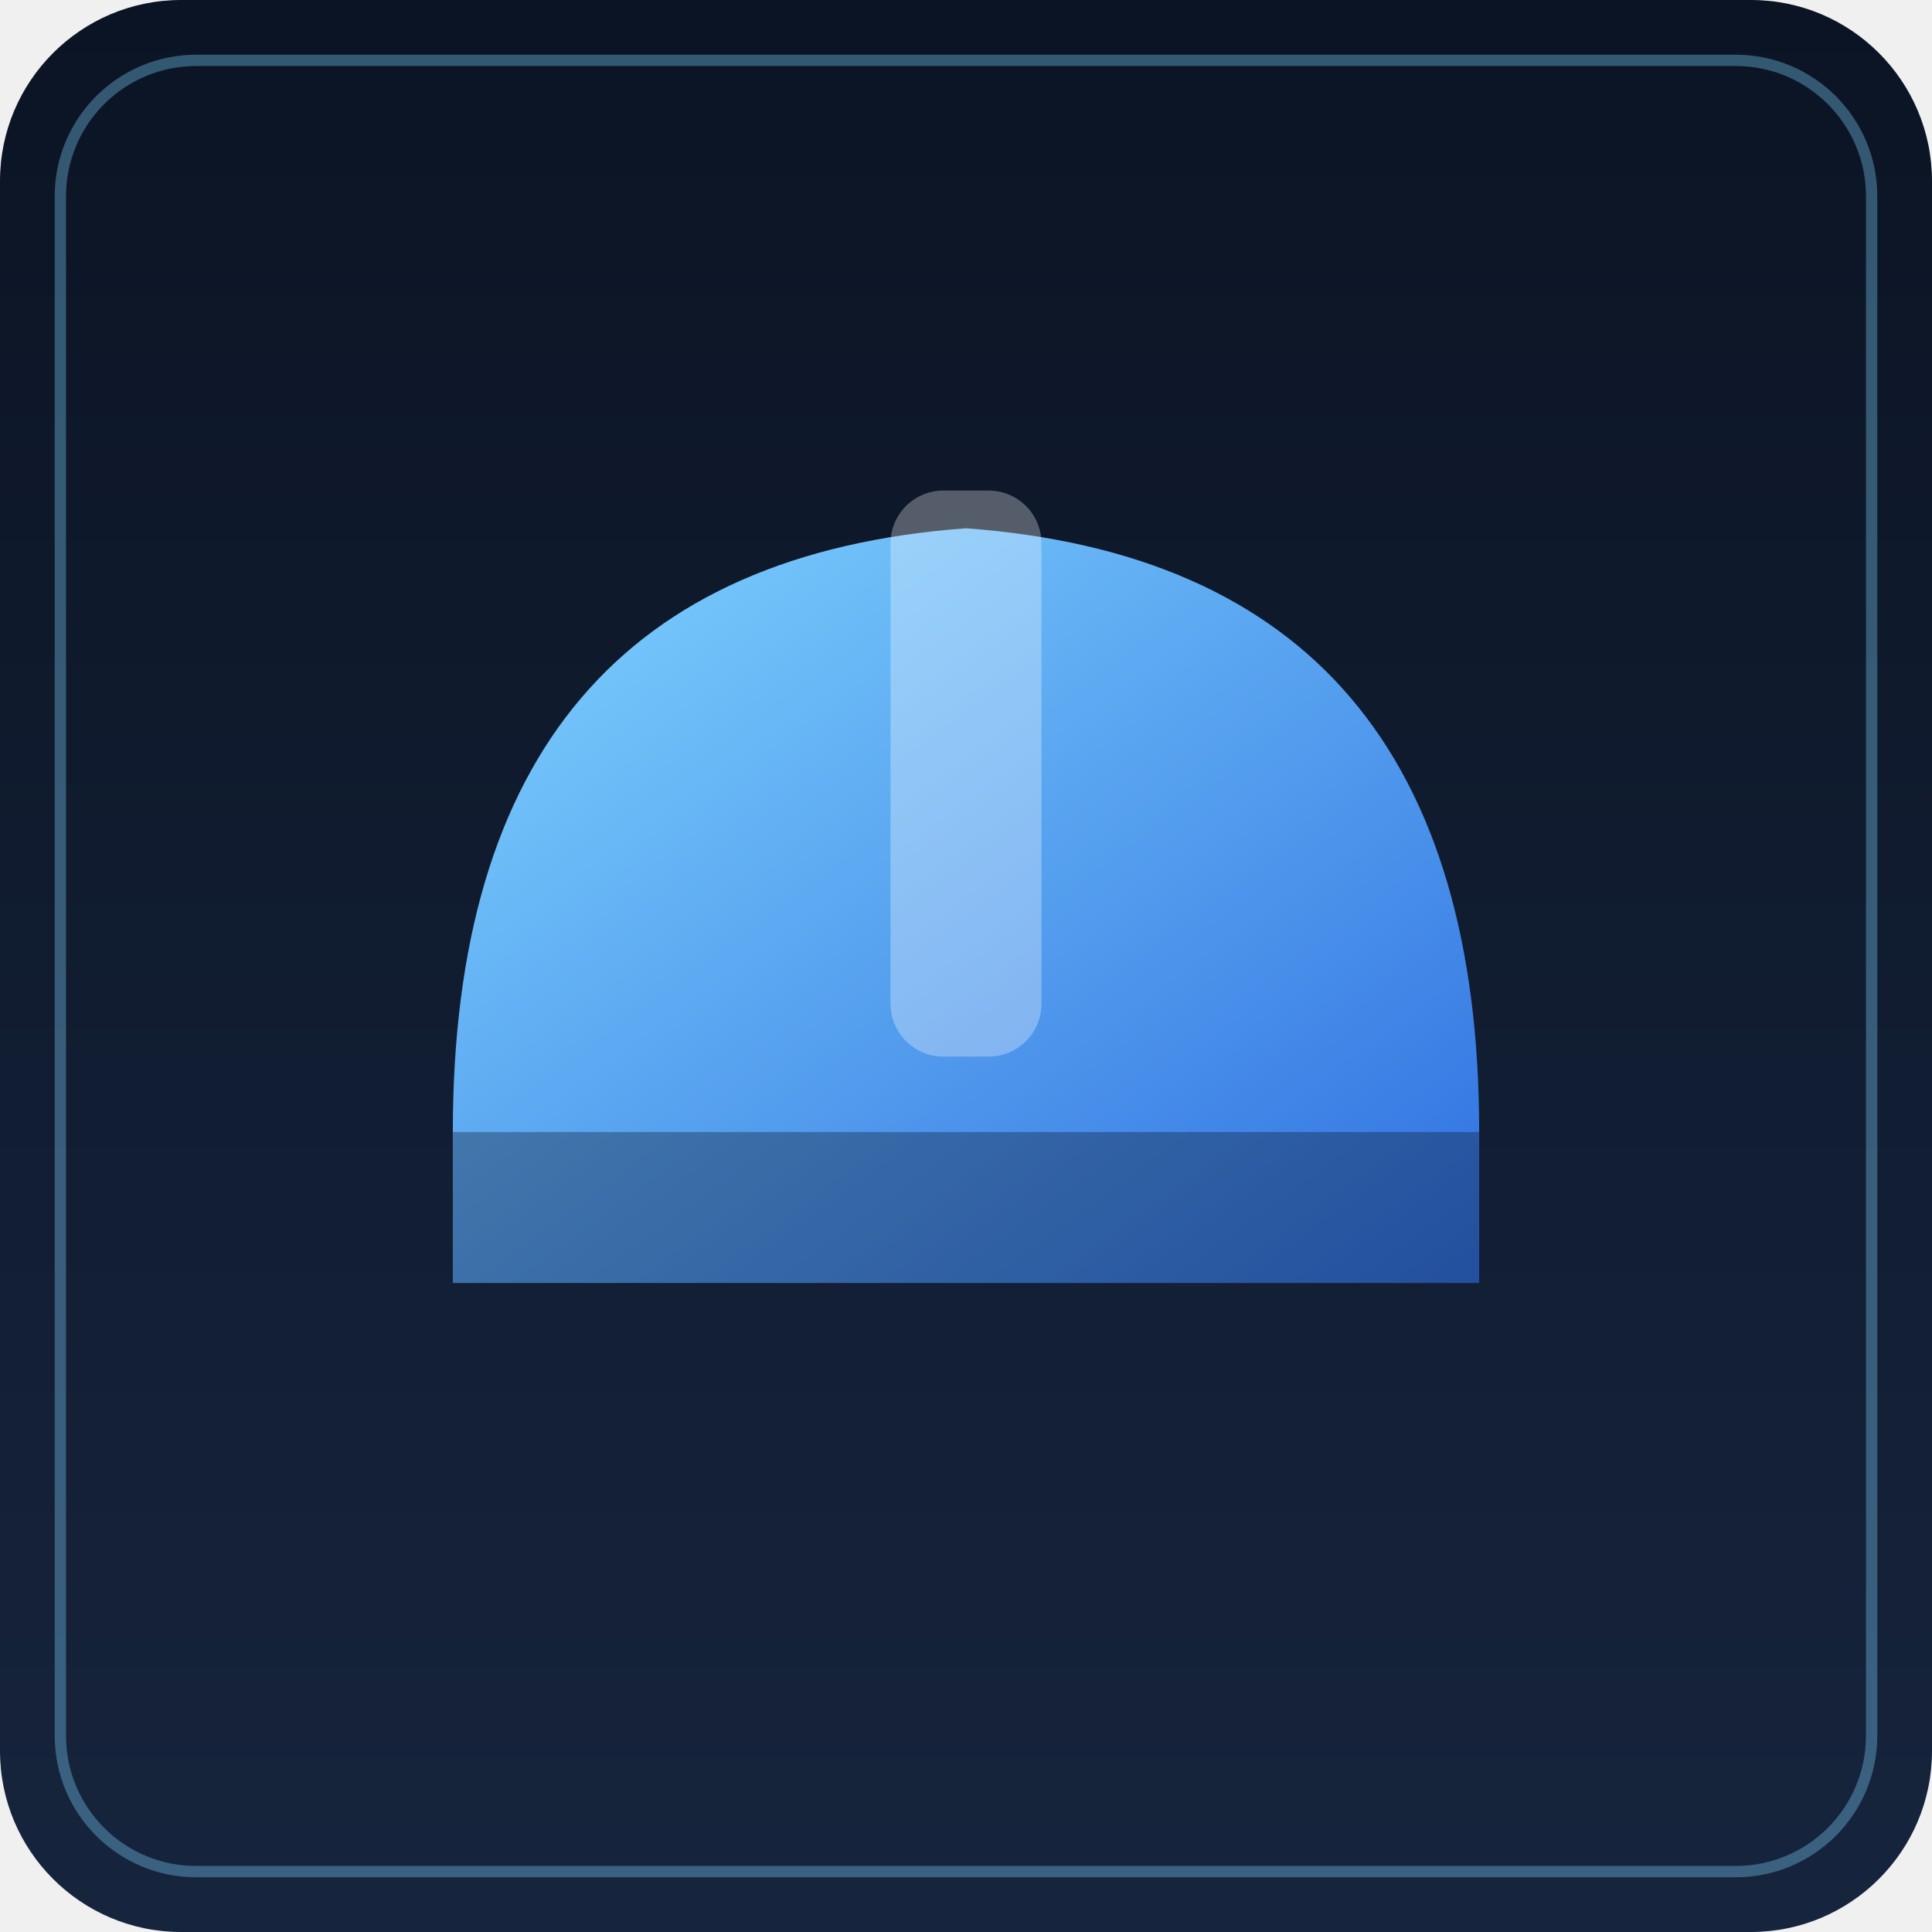
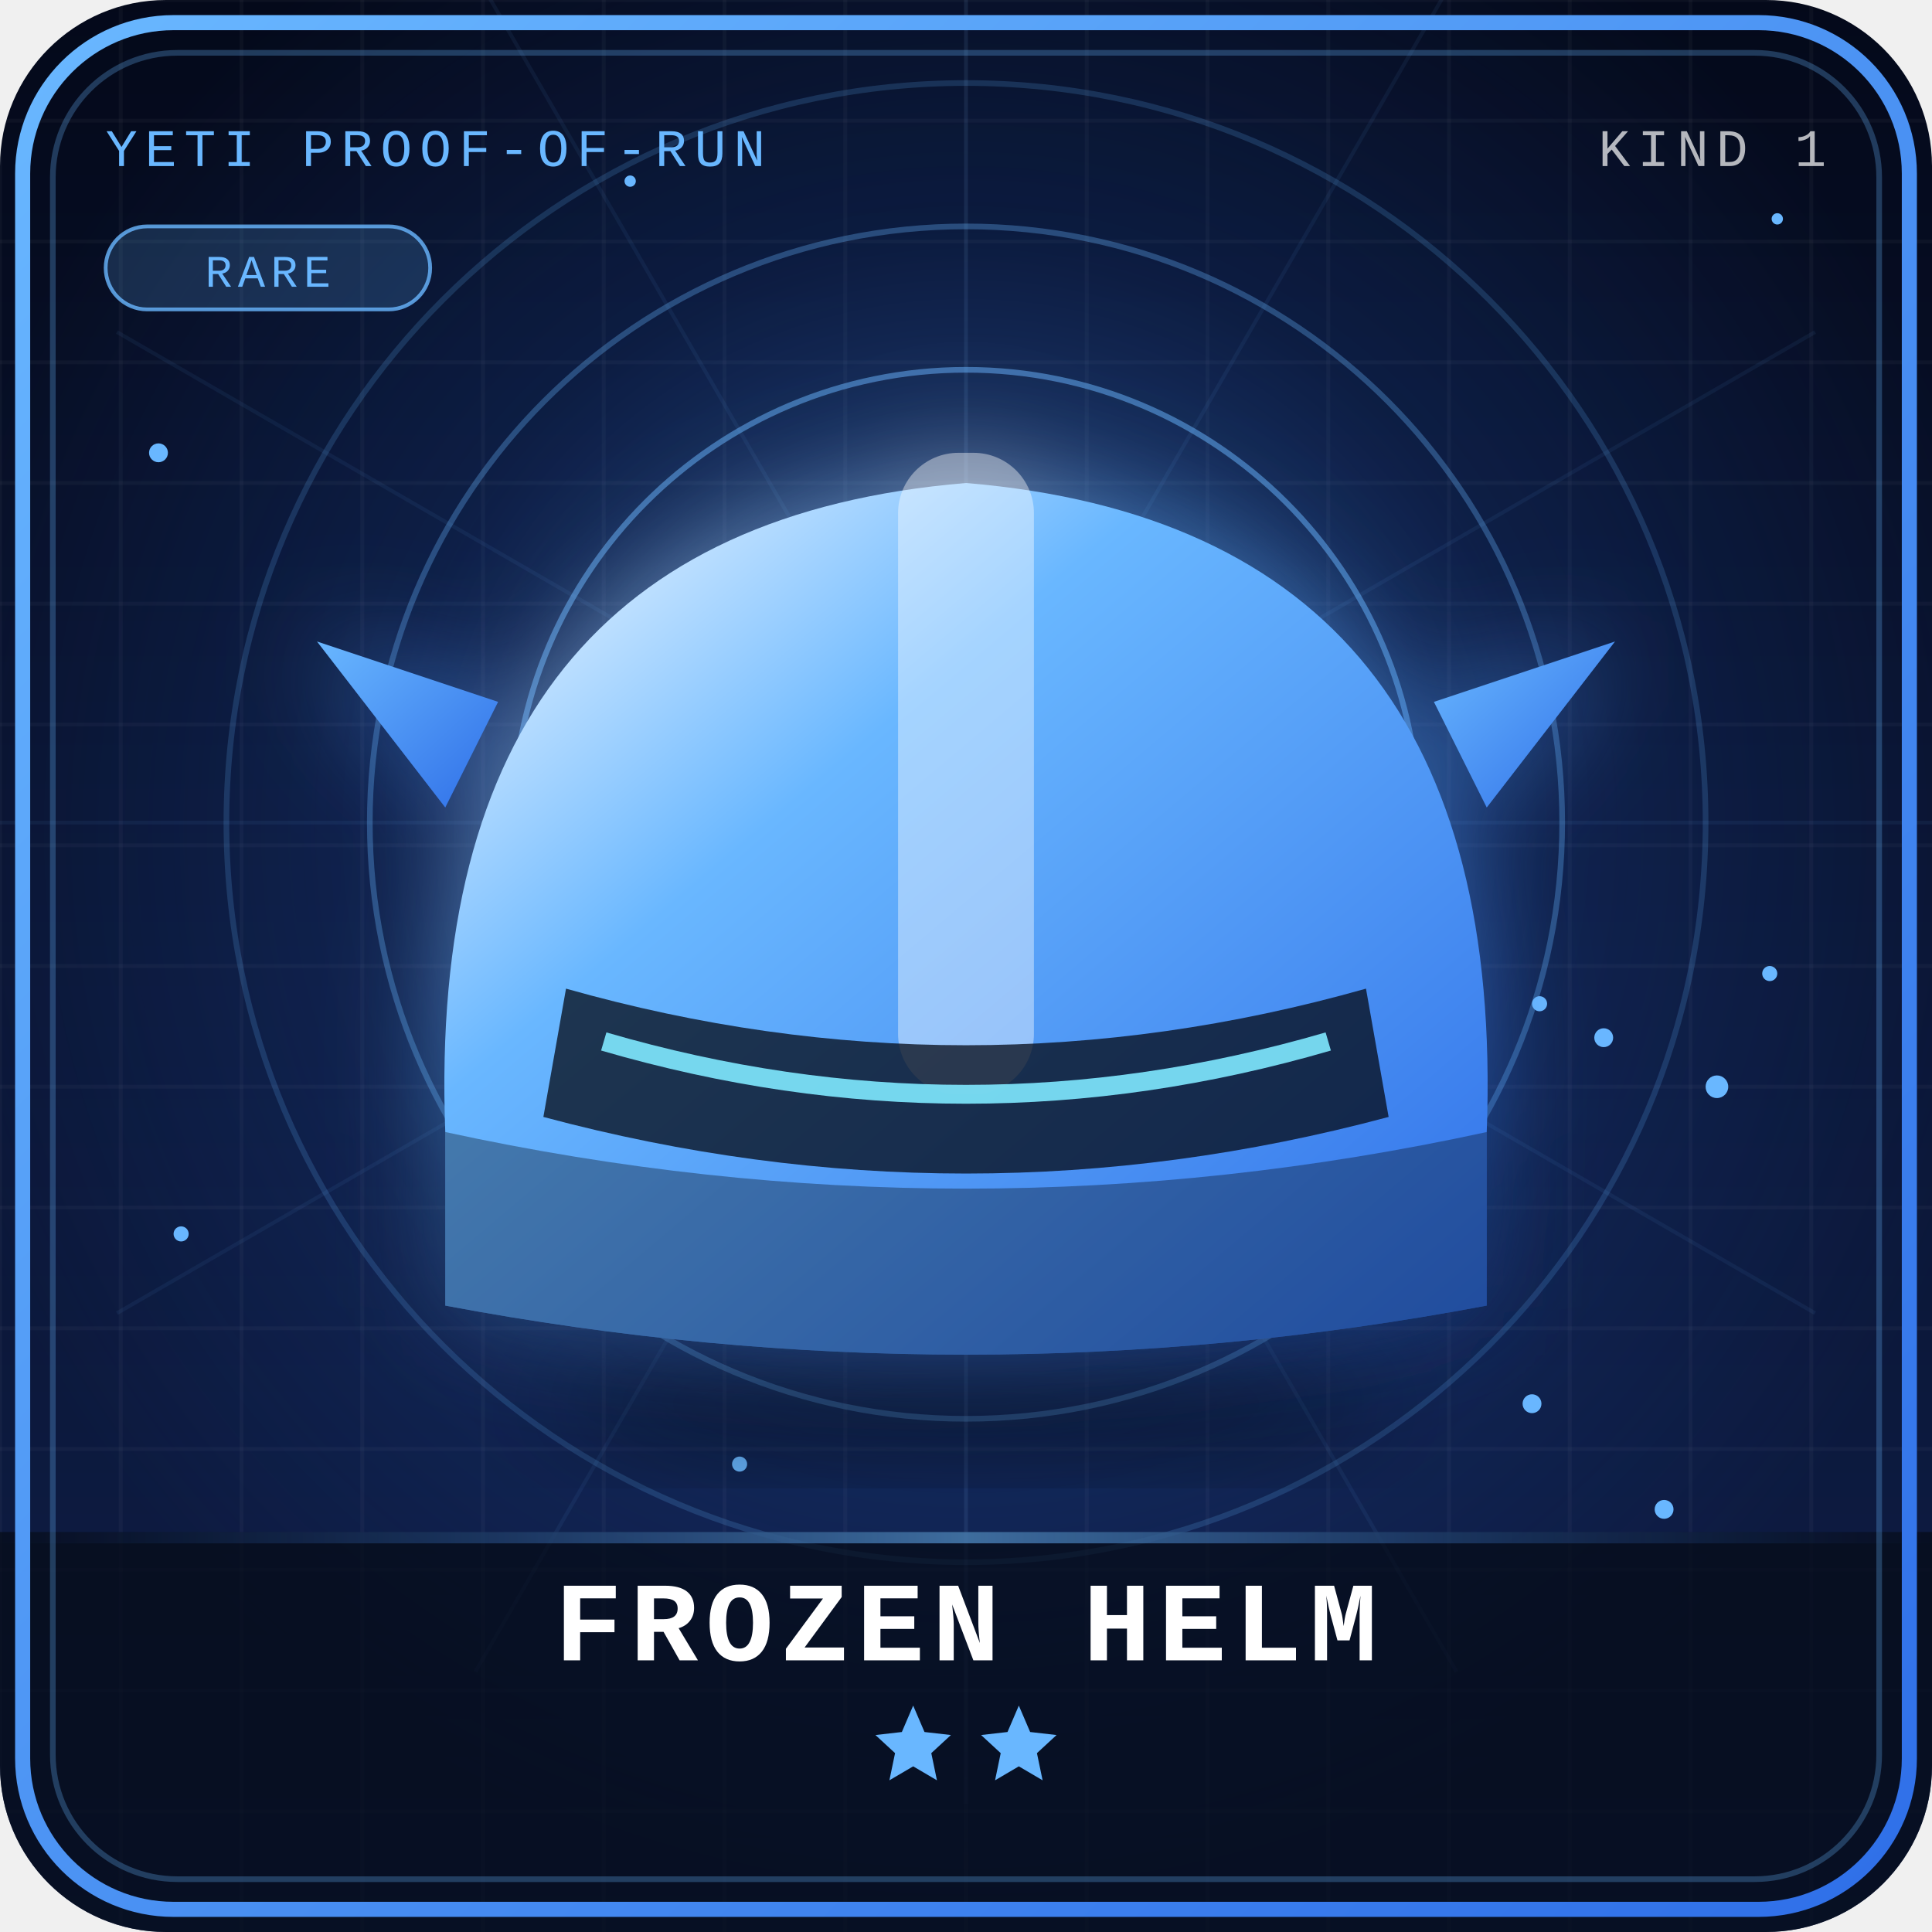
<svg xmlns="http://www.w3.org/2000/svg" viewBox="0 0 512 512">
  <defs>
    <linearGradient id="bg" x1="0" y1="0" x2="0" y2="1">
-       <stop offset="0" stop-color="#0b1424" />
-       <stop offset="1" stop-color="#16243d" />
+       <stop offset="0" stop-color="#04091a" />
+       <stop offset="1" stop-color="#0f1f4a" />
    </linearGradient>
+     <radialGradient id="rg" cx="50%" cy="43%" r="55%">
+       <stop offset="0" stop-color="#69b7ff" stop-opacity=".55" />
+       <stop offset=".55" stop-color="#2f6fe8" stop-opacity=".16" />
+       <stop offset="1" stop-color="#2f6fe8" stop-opacity="0" />
+     </radialGradient>
    <linearGradient id="g" x1="0" y1="0" x2="1" y2="1">
-       <stop offset="0" stop-color="#7fd4ff" />
-       <stop offset="1" stop-color="#2f6fe0" />
+       <stop offset="0" stop-color="#ffffff" />
+       <stop offset=".35" stop-color="#69b7ff" />
+       <stop offset="1" stop-color="#2f6fe8" />
    </linearGradient>
+     <linearGradient id="gd" x1="0" y1="0" x2="1" y2="1">
+       <stop offset="0" stop-color="#69b7ff" />
+       <stop offset="1" stop-color="#2f6fe8" />
+     </linearGradient>
+     <linearGradient id="bar" x1="0" y1="0" x2="1" y2="0">
+       <stop offset="0" stop-color="#2f6fe8" stop-opacity=".0" />
+       <stop offset=".5" stop-color="#69b7ff" stop-opacity=".55" />
+       <stop offset="1" stop-color="#2f6fe8" stop-opacity=".0" />
+     </linearGradient>
+     <linearGradient id="sh" x1="0" y1="0" x2="1" y2="0">
+       <stop offset="0" stop-color="#fff" stop-opacity="0" />
+       <stop offset=".5" stop-color="#fff" stop-opacity=".22" />
+       <stop offset="1" stop-color="#fff" stop-opacity="0" />
+     </linearGradient>
+     <filter id="blur" x="-30%" y="-30%" width="160%" height="160%">
+       <feGaussianBlur stdDeviation="14" />
+     </filter>
+     <clipPath id="card">
+       <rect width="512" height="512" rx="44" />
+     </clipPath>
  </defs>
-   <rect width="512" height="512" rx="48" fill="url(#bg)" />
-   <rect x="16" y="16" width="480" height="480" rx="36" fill="none" stroke="#7fd4ff" stroke-opacity=".35" stroke-width="3" />
-   <path d="M120 300 Q120 150 256 140 Q392 150 392 300 L392 340 L120 340 Z" fill="url(#g)" />
-   <rect x="120" y="300" width="272" height="40" fill="#0b1424" opacity=".35" />
-   <rect x="236" y="130" width="40" height="150" rx="14" fill="#fff" fill-opacity=".3" />
+   <g clip-path="url(#card)">
+     <rect width="512" height="512" fill="url(#bg)" />
+     <line x1="0" y1="0" x2="512" y2="0" stroke="#fff" stroke-opacity=".035" />
+     <line x1="0" y1="32" x2="512" y2="32" stroke="#fff" stroke-opacity=".035" />
+     <line x1="0" y1="64" x2="512" y2="64" stroke="#fff" stroke-opacity=".035" />
+     <line x1="0" y1="96" x2="512" y2="96" stroke="#fff" stroke-opacity=".035" />
+     <line x1="0" y1="128" x2="512" y2="128" stroke="#fff" stroke-opacity=".035" />
+     <line x1="0" y1="160" x2="512" y2="160" stroke="#fff" stroke-opacity=".035" />
+     <line x1="0" y1="192" x2="512" y2="192" stroke="#fff" stroke-opacity=".035" />
+     <line x1="0" y1="224" x2="512" y2="224" stroke="#fff" stroke-opacity=".035" />
+     <line x1="0" y1="256" x2="512" y2="256" stroke="#fff" stroke-opacity=".035" />
+     <line x1="0" y1="288" x2="512" y2="288" stroke="#fff" stroke-opacity=".035" />
+     <line x1="0" y1="320" x2="512" y2="320" stroke="#fff" stroke-opacity=".035" />
+     <line x1="0" y1="352" x2="512" y2="352" stroke="#fff" stroke-opacity=".035" />
+     <line x1="0" y1="384" x2="512" y2="384" stroke="#fff" stroke-opacity=".035" />
+     <line x1="0" y1="416" x2="512" y2="416" stroke="#fff" stroke-opacity=".035" />
+     <line x1="0" y1="448" x2="512" y2="448" stroke="#fff" stroke-opacity=".035" />
+     <line x1="0" y1="480" x2="512" y2="480" stroke="#fff" stroke-opacity=".035" />
+     <line x1="0" y1="0" x2="0" y2="512" stroke="#fff" stroke-opacity=".035" />
+     <line x1="32" y1="0" x2="32" y2="512" stroke="#fff" stroke-opacity=".035" />
+     <line x1="64" y1="0" x2="64" y2="512" stroke="#fff" stroke-opacity=".035" />
+     <line x1="96" y1="0" x2="96" y2="512" stroke="#fff" stroke-opacity=".035" />
+     <line x1="128" y1="0" x2="128" y2="512" stroke="#fff" stroke-opacity=".035" />
+     <line x1="160" y1="0" x2="160" y2="512" stroke="#fff" stroke-opacity=".035" />
+     <line x1="192" y1="0" x2="192" y2="512" stroke="#fff" stroke-opacity=".035" />
+     <line x1="224" y1="0" x2="224" y2="512" stroke="#fff" stroke-opacity=".035" />
+     <line x1="256" y1="0" x2="256" y2="512" stroke="#fff" stroke-opacity=".035" />
+     <line x1="288" y1="0" x2="288" y2="512" stroke="#fff" stroke-opacity=".035" />
+     <line x1="320" y1="0" x2="320" y2="512" stroke="#fff" stroke-opacity=".035" />
+     <line x1="352" y1="0" x2="352" y2="512" stroke="#fff" stroke-opacity=".035" />
+     <line x1="384" y1="0" x2="384" y2="512" stroke="#fff" stroke-opacity=".035" />
+     <line x1="416" y1="0" x2="416" y2="512" stroke="#fff" stroke-opacity=".035" />
+     <line x1="448" y1="0" x2="448" y2="512" stroke="#fff" stroke-opacity=".035" />
+     <line x1="480" y1="0" x2="480" y2="512" stroke="#fff" stroke-opacity=".035" />
+     <rect width="512" height="512" fill="url(#rg)" />
+     <line x1="256" y1="218" x2="516" y2="218" stroke="#69b7ff" stroke-opacity=".07" />
+     <line x1="256" y1="218" x2="481" y2="348" stroke="#69b7ff" stroke-opacity=".07" />
+     <line x1="256" y1="218" x2="386" y2="443" stroke="#69b7ff" stroke-opacity=".07" />
+     <line x1="256" y1="218" x2="256" y2="478" stroke="#69b7ff" stroke-opacity=".07" />
+     <line x1="256" y1="218" x2="126" y2="443" stroke="#69b7ff" stroke-opacity=".07" />
+     <line x1="256" y1="218" x2="31" y2="348" stroke="#69b7ff" stroke-opacity=".07" />
+     <line x1="256" y1="218" x2="-4" y2="218" stroke="#69b7ff" stroke-opacity=".07" />
+     <line x1="256" y1="218" x2="31" y2="88" stroke="#69b7ff" stroke-opacity=".07" />
+     <line x1="256" y1="218" x2="126" y2="-7" stroke="#69b7ff" stroke-opacity=".07" />
+     <line x1="256" y1="218" x2="256" y2="-42" stroke="#69b7ff" stroke-opacity=".07" />
+     <line x1="256" y1="218" x2="386" y2="-7" stroke="#69b7ff" stroke-opacity=".07" />
+     <line x1="256" y1="218" x2="481" y2="88" stroke="#69b7ff" stroke-opacity=".07" />
+     <circle cx="256" cy="218" r="120" fill="none" stroke="#69b7ff" stroke-opacity="0.5" stroke-width="1.5" />
+     <circle cx="256" cy="218" r="158" fill="none" stroke="#69b7ff" stroke-opacity="0.32" stroke-width="1.5" />
+     <circle cx="256" cy="218" r="196" fill="none" stroke="#69b7ff" stroke-opacity="0.18" stroke-width="1.5" />
+     <circle cx="471" cy="58" r="1.5" fill="#69b7ff">
+       <animate attributeName="opacity" values="0.1;0.95;0.1" dur="2.8s" begin="-3.3s" repeatCount="indefinite" />
+       <animateTransform attributeName="transform" type="translate" values="0 0;0 -18;0 0" dur="4.8s" begin="-3.3s" repeatCount="indefinite" />
+     </circle>
+     <circle cx="406" cy="372" r="2.5" fill="#69b7ff">
+       <animate attributeName="opacity" values="0.1;0.95;0.1" dur="3.4s" begin="-0.8s" repeatCount="indefinite" />
+       <animateTransform attributeName="transform" type="translate" values="0 0;0 -18;0 0" dur="5.7s" begin="-0.8s" repeatCount="indefinite" />
+     </circle>
+     <circle cx="48" cy="327" r="2" fill="#69b7ff">
+       <animate attributeName="opacity" values="0.1;0.95;0.1" dur="6.0s" begin="-2.6s" repeatCount="indefinite" />
+       <animateTransform attributeName="transform" type="translate" values="0 0;0 -18;0 0" dur="10.2s" begin="-2.6s" repeatCount="indefinite" />
+     </circle>
+     <circle cx="441" cy="400" r="2.5" fill="#69b7ff">
+       <animate attributeName="opacity" values="0.1;0.95;0.1" dur="4.4s" begin="-1.8s" repeatCount="indefinite" />
+       <animateTransform attributeName="transform" type="translate" values="0 0;0 -18;0 0" dur="7.5s" begin="-1.8s" repeatCount="indefinite" />
+     </circle>
+     <circle cx="167" cy="48" r="1.5" fill="#69b7ff">
+       <animate attributeName="opacity" values="0.1;0.95;0.1" dur="3.8s" begin="-3.7s" repeatCount="indefinite" />
+       <animateTransform attributeName="transform" type="translate" values="0 0;0 -18;0 0" dur="6.4s" begin="-3.7s" repeatCount="indefinite" />
+     </circle>
+     <circle cx="224" cy="246" r="2" fill="#69b7ff">
+       <animate attributeName="opacity" values="0.1;0.95;0.1" dur="4.5s" begin="-0.9s" repeatCount="indefinite" />
+       <animateTransform attributeName="transform" type="translate" values="0 0;0 -18;0 0" dur="7.6s" begin="-0.9s" repeatCount="indefinite" />
+     </circle>
+     <circle cx="42" cy="120" r="2.5" fill="#69b7ff">
+       <animate attributeName="opacity" values="0.1;0.95;0.1" dur="3.1s" begin="-2.0s" repeatCount="indefinite" />
+       <animateTransform attributeName="transform" type="translate" values="0 0;0 -18;0 0" dur="5.3s" begin="-2.0s" repeatCount="indefinite" />
+     </circle>
+     <circle cx="214" cy="293" r="2" fill="#69b7ff">
+       <animate attributeName="opacity" values="0.1;0.95;0.1" dur="6.0s" begin="-1.8s" repeatCount="indefinite" />
+       <animateTransform attributeName="transform" type="translate" values="0 0;0 -18;0 0" dur="10.2s" begin="-1.8s" repeatCount="indefinite" />
+     </circle>
+     <circle cx="242" cy="298" r="2.5" fill="#69b7ff">
+       <animate attributeName="opacity" values="0.1;0.95;0.1" dur="5.3s" begin="-1.4s" repeatCount="indefinite" />
+       <animateTransform attributeName="transform" type="translate" values="0 0;0 -18;0 0" dur="8.9s" begin="-1.4s" repeatCount="indefinite" />
+     </circle>
+     <circle cx="469" cy="258" r="2" fill="#69b7ff">
+       <animate attributeName="opacity" values="0.1;0.95;0.1" dur="5.8s" begin="-1.6s" repeatCount="indefinite" />
+       <animateTransform attributeName="transform" type="translate" values="0 0;0 -18;0 0" dur="9.9s" begin="-1.6s" repeatCount="indefinite" />
+     </circle>
+     <circle cx="408" cy="266" r="2" fill="#69b7ff">
+       <animate attributeName="opacity" values="0.1;0.95;0.1" dur="4.2s" begin="-3.7s" repeatCount="indefinite" />
+       <animateTransform attributeName="transform" type="translate" values="0 0;0 -18;0 0" dur="7.2s" begin="-3.7s" repeatCount="indefinite" />
+     </circle>
+     <circle cx="286" cy="293" r="2.5" fill="#69b7ff">
+       <animate attributeName="opacity" values="0.1;0.95;0.1" dur="4.8s" begin="-1.8s" repeatCount="indefinite" />
+       <animateTransform attributeName="transform" type="translate" values="0 0;0 -18;0 0" dur="8.2s" begin="-1.8s" repeatCount="indefinite" />
+     </circle>
+     <circle cx="266" cy="209" r="3" fill="#69b7ff">
+       <animate attributeName="opacity" values="0.1;0.95;0.1" dur="4.2s" begin="-0.9s" repeatCount="indefinite" />
+       <animateTransform attributeName="transform" type="translate" values="0 0;0 -18;0 0" dur="7.1s" begin="-0.9s" repeatCount="indefinite" />
+     </circle>
+     <circle cx="196" cy="388" r="2" fill="#69b7ff">
+       <animate attributeName="opacity" values="0.1;0.95;0.1" dur="5.6s" begin="-2.5s" repeatCount="indefinite" />
+       <animateTransform attributeName="transform" type="translate" values="0 0;0 -18;0 0" dur="9.5s" begin="-2.5s" repeatCount="indefinite" />
+     </circle>
+     <circle cx="425" cy="275" r="2.5" fill="#69b7ff">
+       <animate attributeName="opacity" values="0.1;0.95;0.1" dur="3.6s" begin="-3.2s" repeatCount="indefinite" />
+       <animateTransform attributeName="transform" type="translate" values="0 0;0 -18;0 0" dur="6.1s" begin="-3.2s" repeatCount="indefinite" />
+     </circle>
+     <circle cx="455" cy="288" r="3" fill="#69b7ff">
+       <animate attributeName="opacity" values="0.1;0.95;0.1" dur="3.6s" begin="-0.8s" repeatCount="indefinite" />
+       <animateTransform attributeName="transform" type="translate" values="0 0;0 -18;0 0" dur="6.1s" begin="-0.8s" repeatCount="indefinite" />
+     </circle>
+     <ellipse cx="256" cy="372" rx="110" ry="14" fill="#000" opacity=".45" filter="url(#blur)" />
+     <g>
+       <animateTransform attributeName="transform" type="translate" values="0 0;0 -9;0 0" dur="3.6s" repeatCount="indefinite" />
+       <g filter="url(#blur)" opacity=".5">
+         <g>
+           <path d="M118 300 Q112 140 256 128 Q400 140 394 300 L394 346 Q256 372 118 346 Z" fill="url(#g)" />
+           <path d="M118 300 Q256 330 394 300 L394 346 Q256 372 118 346 Z" fill="#050a16" fill-opacity=".35" />
+           <rect x="238" y="120" width="36" height="170" rx="16" fill="#fff" fill-opacity=".4" />
+           <path d="M150 262 Q256 292 362 262 L368 296 Q256 326 144 296 Z" fill="#050a16" fill-opacity=".75" />
+           <path d="M160 276 Q256 304 352 276" fill="none" stroke="#7fe9ff" stroke-width="5" opacity=".9" />
+           <polygon points="118,214 84,170 132,186" fill="url(#gd)" />
+           <polygon points="394,214 428,170 380,186" fill="url(#gd)" />
+         </g>
+       </g>
+       <g>
+         <path d="M118 300 Q112 140 256 128 Q400 140 394 300 L394 346 Q256 372 118 346 Z" fill="url(#g)" />
+         <path d="M118 300 Q256 330 394 300 L394 346 Q256 372 118 346 Z" fill="#050a16" fill-opacity=".35" />
+         <rect x="238" y="120" width="36" height="170" rx="16" fill="#fff" fill-opacity=".4" />
+         <path d="M150 262 Q256 292 362 262 L368 296 Q256 326 144 296 Z" fill="#050a16" fill-opacity=".75" />
+         <path d="M160 276 Q256 304 352 276" fill="none" stroke="#7fe9ff" stroke-width="5" opacity=".9" />
+         <polygon points="118,214 84,170 132,186" fill="url(#gd)" />
+         <polygon points="394,214 428,170 380,186" fill="url(#gd)" />
+       </g>
+     </g>
+     <rect x="0" y="406" width="512" height="106" fill="#050a16" fill-opacity=".72" />
+     <rect x="0" y="406" width="512" height="3" fill="url(#bar)" />
+     <text x="256" y="440" text-anchor="middle" font-family="'Silkscreen','Courier New',monospace" font-size="30" font-weight="700" fill="#ffffff" letter-spacing="2">FROZEN HELM</text>
+     <path d="M242 452 l3 7 7 .8-5.2 4.8 1.5 7.2-6.3-3.7-6.3 3.7 1.5-7.2-5.2-4.8 7-.8z" fill="#69b7ff" />
+     <path d="M270 452 l3 7 7 .8-5.2 4.8 1.5 7.2-6.3-3.7-6.3 3.7 1.5-7.2-5.2-4.8 7-.8z" fill="#69b7ff" />
+     <text x="28" y="44" font-family="'Silkscreen','Courier New',monospace" font-size="14" fill="#69b7ff" letter-spacing="2">YETI PROOF-OF-RUN</text>
+     <text x="484" y="44" text-anchor="end" font-family="'Silkscreen','Courier New',monospace" font-size="14" fill="#fff" fill-opacity=".7" letter-spacing="2">KIND 1</text>
+     <rect x="28" y="60" width="86" height="22" rx="11" fill="#69b7ff" fill-opacity=".18" stroke="#69b7ff" stroke-opacity=".8" />
+     <text x="71" y="76" text-anchor="middle" font-family="'Silkscreen','Courier New',monospace" font-size="12" fill="#69b7ff" letter-spacing="1.5">RARE</text>
+     <rect x="-200" y="0" width="90" height="512" fill="url(#sh)" transform="skewX(-20)" clip-path="url(#card)">
+       <animate attributeName="x" values="-200;620;620" keyTimes="0;.45;1" dur="5s" repeatCount="indefinite" />
+     </rect>
+   </g>
+   <rect x="6" y="6" width="500" height="500" rx="40" fill="none" stroke="url(#gd)" stroke-width="4" />
+   <rect x="14" y="14" width="484" height="484" rx="33" fill="none" stroke="#69b7ff" stroke-opacity=".28" stroke-width="1.5" />
</svg>
